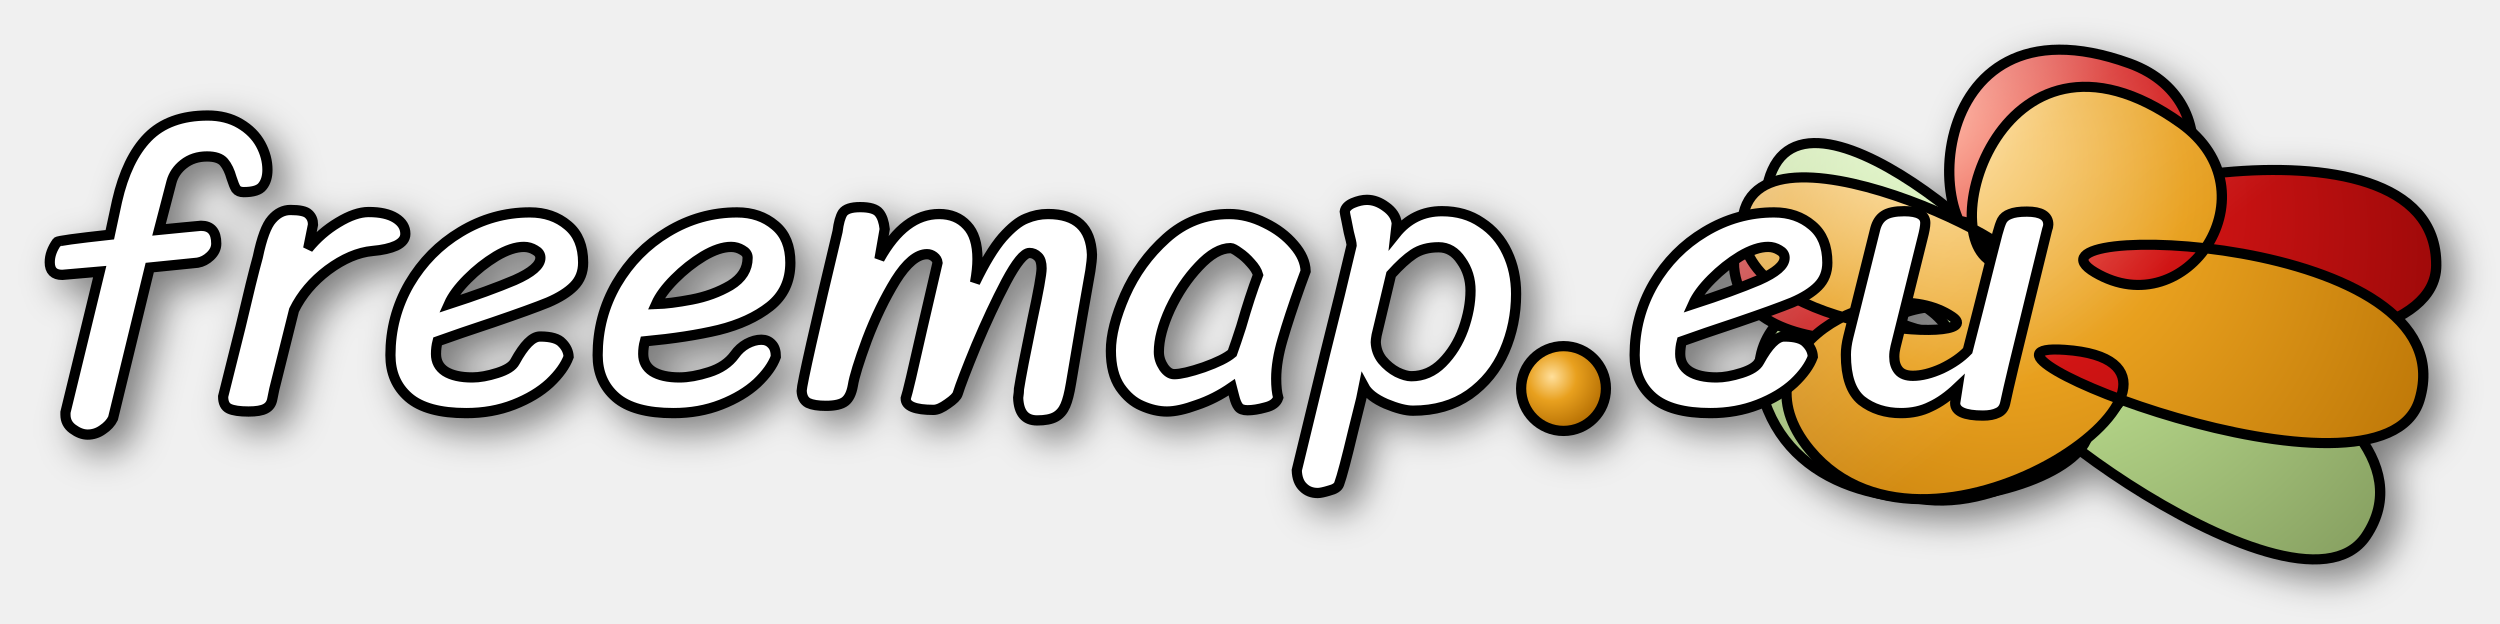
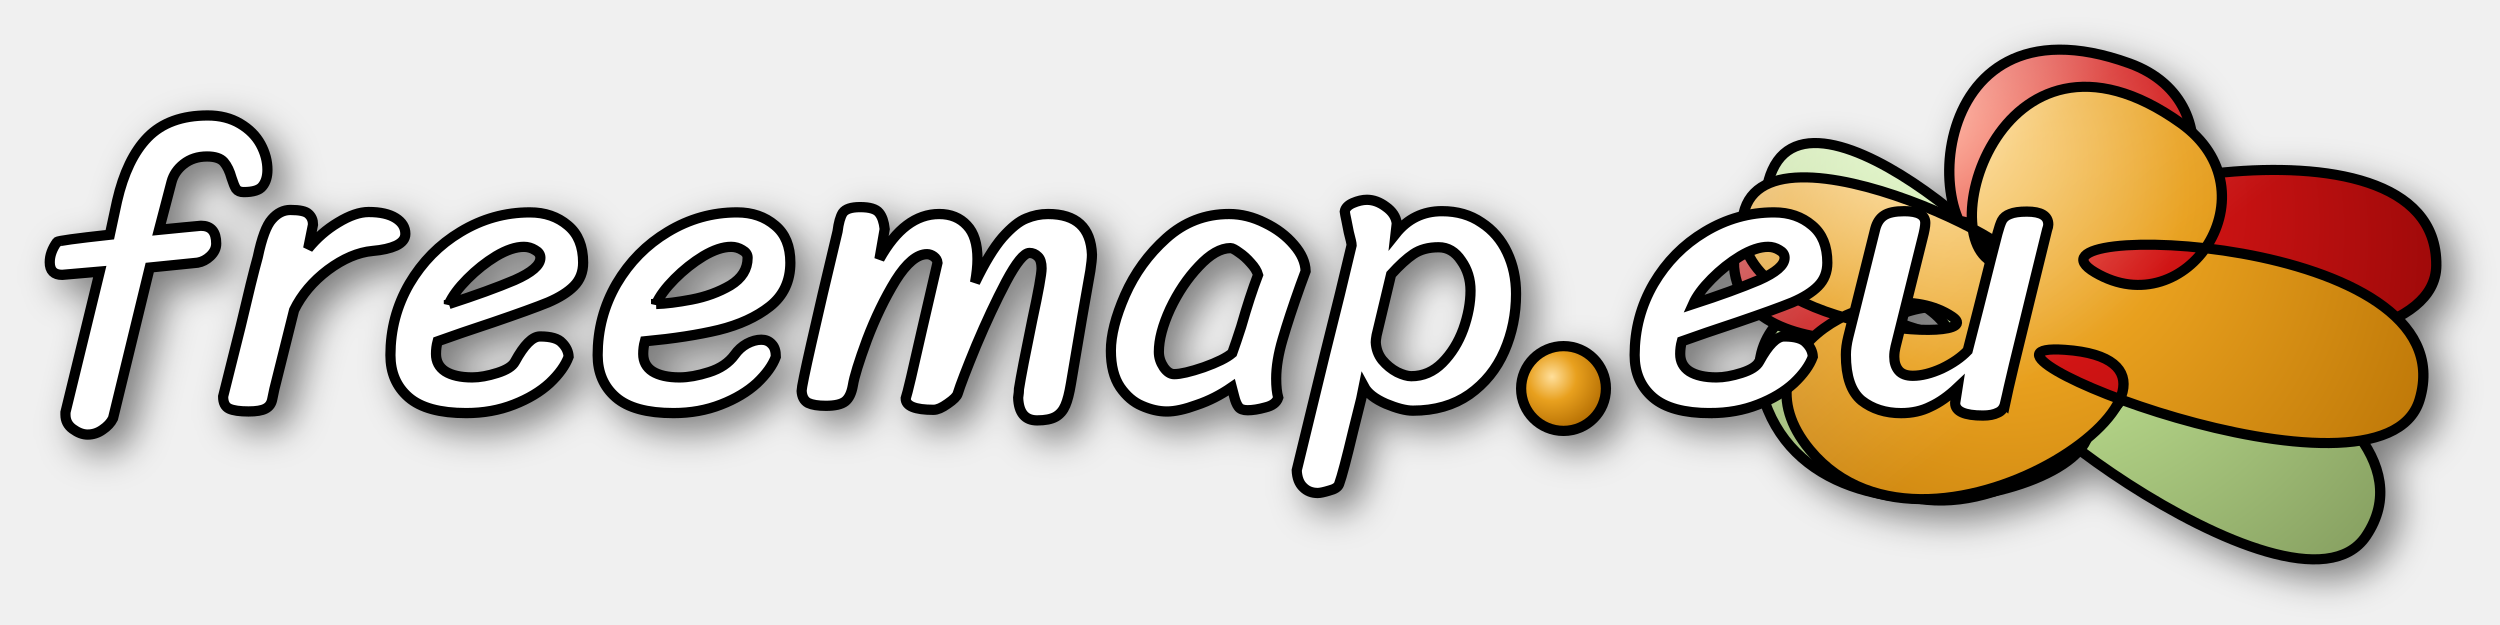
- <svg xmlns="http://www.w3.org/2000/svg" id="svg8" version="1.1" viewBox="-2 0 53.776 13.402" height="13.402mm" width="53.776mm">
+ <svg xmlns="http://www.w3.org/2000/svg" id="svg8" viewBox="-2 0 53.776 13.444">
  <defs id="defs2">
-     <filter id="filter2298" style="color-interpolation-filters:sRGB" x="-0.021" y="-0.097" width="1.048" height="1.222">
-       <feFlood id="feFlood2288" result="flood" flood-color="rgb(0,0,0)" flood-opacity="0.498" />
-       <feComposite id="feComposite2290" result="composite1" operator="in" in2="SourceGraphic" in="flood" />
-       <feGaussianBlur id="feGaussianBlur2292" result="blur" stdDeviation="0.4" in="composite1" />
-       <feOffset id="feOffset2294" result="offset" dy="0.3" dx="0.3" />
-       <feComposite id="feComposite2296" result="composite2" operator="over" in2="offset" in="SourceGraphic" />
+     <radialGradient id="petalGreen" cx="146" cy="72" r="78" fx="120" fy="42" gradientUnits="userSpaceOnUse">
+       <stop id="stop1" offset="0" stop-color="#ddf5c0" />
+       <stop id="stop2" offset=".42" stop-color="#bbdd8e" />
+       <stop id="stop3" offset="1" stop-color="#7a9156" />
+     </radialGradient>
+     <radialGradient id="petalRed" cx="146" cy="72" r="78" fx="120" fy="42" gradientUnits="userSpaceOnUse">
+       <stop id="stop4" offset="0" stop-color="#ff9a80" />
+       <stop id="stop5" offset=".42" stop-color="#d01414" />
+       <stop id="stop6" offset="1" stop-color="#8a0505" />
+     </radialGradient>
+     <radialGradient id="petalAmber" cx="146" cy="72" r="78" fx="120" fy="42" gradientUnits="userSpaceOnUse">
+       <stop id="stop7" offset="0" stop-color="#ffdf9b" />
+       <stop id="stop8" offset=".42" stop-color="#e8a01e" />
+       <stop id="stop9" offset="1" stop-color="#b06a00" />
+     </radialGradient>
+     <radialGradient id="dotAmber" cx="66.62" cy="90.15" r="1.25" gradientUnits="userSpaceOnUse">
+       <stop id="stop13" offset="0" stop-color="#ffdf9b" />
+       <stop id="stop14" offset=".42" stop-color="#e8a01e" />
+       <stop id="stop15" offset="1" stop-color="#b06a00" />
+     </radialGradient>
+     <linearGradient id="sheen" x1="100" x2="175" y1="25" y2="115" gradientUnits="userSpaceOnUse">
+       <stop id="stop10" offset="0" stop-color="#fff" stop-opacity=".7" />
+       <stop id="stop11" offset=".35" stop-color="#fff" stop-opacity=".16" />
+       <stop id="stop12" offset=".62" stop-color="#fff" stop-opacity="0" />
+     </linearGradient>
+     <filter id="filter2298" width="1.048" height="1.222" x="-.021" y="-.097" style="color-interpolation-filters:sRGB">
+       <feFlood id="feFlood2288" flood-color="#000" flood-opacity=".498" result="flood" />
+       <feComposite id="feComposite2290" in="flood" in2="SourceGraphic" operator="in" result="composite1" />
+       <feGaussianBlur id="feGaussianBlur2292" in="composite1" result="blur" stdDeviation=".4" />
+       <feOffset id="feOffset2294" dx=".3" dy=".3" result="offset" />
+       <feComposite id="feComposite2296" in="SourceGraphic" in2="offset" operator="over" result="composite2" />
    </filter>
-     <radialGradient id="petalGreen" gradientUnits="userSpaceOnUse" cx="146" cy="72" r="78" fx="120" fy="42">
-       <stop offset="0" stop-color="#ddf5c0" id="stop1" />
-       <stop offset="0.42" stop-color="#bbdd8e" id="stop2" />
-       <stop offset="1" stop-color="#7a9156" id="stop3" />
-     </radialGradient>
-     <radialGradient id="petalRed" gradientUnits="userSpaceOnUse" cx="146" cy="72" r="78" fx="120" fy="42">
-       <stop offset="0" stop-color="#ff9a80" id="stop4" />
-       <stop offset="0.42" stop-color="#d01414" id="stop5" />
-       <stop offset="1" stop-color="#8a0505" id="stop6" />
-     </radialGradient>
-     <radialGradient id="petalAmber" gradientUnits="userSpaceOnUse" cx="146" cy="72" r="78" fx="120" fy="42">
-       <stop offset="0" stop-color="#ffdf9b" id="stop7" />
-       <stop offset="0.42" stop-color="#e8a01e" id="stop8" />
-       <stop offset="1" stop-color="#b06a00" id="stop9" />
-     </radialGradient>
-     <linearGradient id="sheen" gradientUnits="userSpaceOnUse" x1="100" y1="25" x2="175" y2="115">
-       <stop offset="0" stop-color="#ffffff" stop-opacity="0.7" id="stop10" />
-       <stop offset="0.35" stop-color="#ffffff" stop-opacity="0.16" id="stop11" />
-       <stop offset="0.62" stop-color="#ffffff" stop-opacity="0" id="stop12" />
-     </linearGradient>
-     <radialGradient id="dotAmber" gradientUnits="userSpaceOnUse" cx="66.62" cy="90.15" r="1.25">
-       <stop offset="0" stop-color="#ffdf9b" id="stop13" />
-       <stop offset="0.42" stop-color="#e8a01e" id="stop14" />
-       <stop offset="1" stop-color="#b06a00" id="stop15" />
-     </radialGradient>
  </defs>
-   <g id="layer1" transform="translate(-35.23594,-82.04651)">
-     <g style="filter:url(#filter2298)" id="g1856">
-       <g style="stroke-width:1.712;stroke-miterlimit:4;stroke-dasharray:none" transform="matrix(0.1298925,0,0,0.1271326,58.99812,79.11599)" id="g21768">
-         <path style="fill:url(#petalGreen);fill-opacity:1;fill-rule:evenodd;stroke:none" id="path21753" d="M 169.314,57.478 C 146.595,27.242 122.047,67.012 134.212,71.887 C 146.746,76.911 103.258,33.414 95.174,51.827 C 87.448,69.426 128.994,84.602 123.531,77.737 C 114.635,66.558 86.365,72.568 94.429,92.429 C 106.671,122.581 169.206,99.8 139.747,88.538 C 118.487,80.409 181.444,132.047 193.481,113.75 C 209.644,89.181 136.616,64.46 148.373,77.491 C 160.246,90.651 181.088,73.148 169.314,57.478 Z" />
-         <path style="fill:url(#sheen);fill-rule:evenodd;stroke:none" id="path21753-gloss" d="M 169.314,57.478 C 146.595,27.242 122.047,67.012 134.212,71.887 C 146.746,76.911 103.258,33.414 95.174,51.827 C 87.448,69.426 128.994,84.602 123.531,77.737 C 114.635,66.558 86.365,72.568 94.429,92.429 C 106.671,122.581 169.206,99.8 139.747,88.538 C 118.487,80.409 181.444,132.047 193.481,113.75 C 209.644,89.181 136.616,64.46 148.373,77.491 C 160.246,90.651 181.088,73.148 169.314,57.478 Z" />
-         <path style="fill:none;stroke:#000000;stroke-width:1.712;stroke-linecap:butt;stroke-linejoin:miter;stroke-miterlimit:4;stroke-dasharray:none;stroke-opacity:1" id="path21753-outline" d="M 169.314,57.478 C 146.595,27.242 122.047,67.012 134.212,71.887 C 146.746,76.911 103.258,33.414 95.174,51.827 C 87.448,69.426 128.994,84.602 123.531,77.737 C 114.635,66.558 86.365,72.568 94.429,92.429 C 106.671,122.581 169.206,99.8 139.747,88.538 C 118.487,80.409 181.444,132.047 193.481,113.75 C 209.644,89.181 136.616,64.46 148.373,77.491 C 160.246,90.651 181.088,73.148 169.314,57.478 Z" />
-         <path id="path21755" style="fill:url(#petalRed);fill-opacity:1;fill-rule:evenodd;stroke:none" d="M 154.309,33.777 C 118.832,20.672 119.746,67.398 132.612,64.906 C 145.869,62.337 85.75,49.339 88.932,69.196 C 91.973,88.173 135.116,78.42 126.803,75.609 C 113.271,71.033 92.765,91.401 110.303,103.725 C 136.929,122.436 177.148,69.408 146.286,75.902 C 124.012,80.588 204.905,89.881 205.109,67.981 C 205.383,38.573 130.609,57.36 147.551,61.943 C 164.66,66.572 172.695,40.569 154.309,33.777 Z" />
-         <path style="fill:url(#sheen);fill-rule:evenodd;stroke:none" id="path21755-gloss" d="M 154.309,33.777 C 118.832,20.672 119.746,67.398 132.612,64.906 C 145.869,62.337 85.75,49.339 88.932,69.196 C 91.973,88.173 135.116,78.42 126.803,75.609 C 113.271,71.033 92.765,91.401 110.303,103.725 C 136.929,122.436 177.148,69.408 146.286,75.902 C 124.012,80.588 204.905,89.881 205.109,67.981 C 205.383,38.573 130.609,57.36 147.551,61.943 C 164.66,66.572 172.695,40.569 154.309,33.777 Z" />
-         <path style="fill:none;stroke:#000000;stroke-width:1.712;stroke-linecap:butt;stroke-linejoin:miter;stroke-miterlimit:4;stroke-dasharray:none;stroke-opacity:1" id="path21755-outline" d="M 154.309,33.777 C 118.832,20.672 119.746,67.398 132.612,64.906 C 145.869,62.337 85.75,49.339 88.932,69.196 C 91.973,88.173 135.116,78.42 126.803,75.609 C 113.271,71.033 92.765,91.401 110.303,103.725 C 136.929,122.436 177.148,69.408 146.286,75.902 C 124.012,80.588 204.905,89.881 205.109,67.981 C 205.383,38.573 130.609,57.36 147.551,61.943 C 164.66,66.572 172.695,40.569 154.309,33.777 Z" />
-         <path id="path21697" style="fill:url(#petalAmber);fill-opacity:1;fill-rule:evenodd;stroke:none" d="M 162.823,43.913 C 132.279,21.61 120.386,66.807 133.444,67.926 C 146.898,69.079 92.621,40.143 90.254,60.113 C 87.992,79.199 132.158,81.61 124.931,76.634 C 113.164,68.533 87.872,82.521 101.374,99.169 C 121.872,124.445 175.053,84.429 143.591,82.24 C 120.885,80.661 196.158,111.71 202.34,90.7 C 210.642,62.486 133.579,60.12 148.623,69.159 C 163.816,78.288 178.653,55.472 162.823,43.913 Z" />
-         <path style="fill:url(#sheen);fill-rule:evenodd;stroke:none" id="path21697-gloss" d="M 162.823,43.913 C 132.279,21.61 120.386,66.807 133.444,67.926 C 146.898,69.079 92.621,40.143 90.254,60.113 C 87.992,79.199 132.158,81.61 124.931,76.634 C 113.164,68.533 87.872,82.521 101.374,99.169 C 121.872,124.445 175.053,84.429 143.591,82.24 C 120.885,80.661 196.158,111.71 202.34,90.7 C 210.642,62.486 133.579,60.12 148.623,69.159 C 163.816,78.288 178.653,55.472 162.823,43.913 Z" />
-         <path style="fill:none;stroke:#000000;stroke-width:1.712;stroke-linecap:butt;stroke-linejoin:miter;stroke-miterlimit:4;stroke-dasharray:none;stroke-opacity:1" id="path21697-outline" d="M 162.823,43.913 C 132.279,21.61 120.386,66.807 133.444,67.926 C 146.898,69.079 92.621,40.143 90.254,60.113 C 87.992,79.199 132.158,81.61 124.931,76.634 C 113.164,68.533 87.872,82.521 101.374,99.169 C 121.872,124.445 175.053,84.429 143.591,82.24 C 120.885,80.661 196.158,111.71 202.34,90.7 C 210.642,62.486 133.579,60.12 148.623,69.159 C 163.816,78.288 178.653,55.472 162.823,43.913 Z" />
+   <g id="layer1" transform="translate(-35.236 -82.047)">
+     <g id="g1856" style="filter:url(#filter2298)">
+       <g id="g21768" style="stroke-width:1.712;stroke-miterlimit:4;stroke-dasharray:none" transform="matrix(.1299 0 0 .12713 58.998 79.116)">
+         <path id="path21753" d="M169.314 57.478c-22.719-30.236-47.267 9.534-35.102 14.41 12.534 5.023-30.954-38.474-39.038-20.06-7.726 17.598 33.82 32.774 28.357 25.909-8.896-11.179-37.166-5.169-29.102 14.692 12.242 30.152 74.777 7.371 45.318-3.891-21.26-8.129 41.697 43.509 53.734 25.212 16.163-24.57-56.865-49.29-45.108-36.26 11.873 13.16 32.715-4.342 20.94-20.012" style="fill:url(#petalGreen);fill-opacity:1;fill-rule:evenodd;stroke:none" />
+         <path id="path21753-gloss" d="M169.314 57.478c-22.719-30.236-47.267 9.534-35.102 14.41 12.534 5.023-30.954-38.474-39.038-20.06-7.726 17.598 33.82 32.774 28.357 25.909-8.896-11.179-37.166-5.169-29.102 14.692 12.242 30.152 74.777 7.371 45.318-3.891-21.26-8.129 41.697 43.509 53.734 25.212 16.163-24.57-56.865-49.29-45.108-36.26 11.873 13.16 32.715-4.342 20.94-20.012" style="fill:url(#sheen);fill-rule:evenodd;stroke:none" />
+         <path id="path21753-outline" d="M169.314 57.478c-22.719-30.236-47.267 9.534-35.102 14.41 12.534 5.023-30.954-38.474-39.038-20.06-7.726 17.598 33.82 32.774 28.357 25.909-8.896-11.179-37.166-5.169-29.102 14.692 12.242 30.152 74.777 7.371 45.318-3.891-21.26-8.129 41.697 43.509 53.734 25.212 16.163-24.57-56.865-49.29-45.108-36.26 11.873 13.16 32.715-4.342 20.94-20.012Z" style="fill:none;stroke:#000;stroke-width:1.712;stroke-linecap:butt;stroke-linejoin:miter;stroke-miterlimit:4;stroke-dasharray:none;stroke-opacity:1" />
+         <path id="path21755" d="M154.309 33.777c-35.477-13.105-34.563 33.621-21.697 31.129 13.257-2.569-46.862-15.567-43.68 4.29 3.04 18.977 46.184 9.224 37.871 6.413-13.532-4.576-34.038 15.792-16.5 28.116 26.626 18.71 66.845-34.317 35.983-27.823-22.274 4.686 58.62 13.979 58.823-7.921.274-29.408-74.5-10.62-57.558-6.038 17.11 4.629 25.144-21.374 6.758-28.166" style="fill:url(#petalRed);fill-opacity:1;fill-rule:evenodd;stroke:none" />
+         <path id="path21755-gloss" d="M154.309 33.777c-35.477-13.105-34.563 33.621-21.697 31.129 13.257-2.569-46.862-15.567-43.68 4.29 3.04 18.977 46.184 9.224 37.871 6.413-13.532-4.576-34.038 15.792-16.5 28.116 26.626 18.71 66.845-34.317 35.983-27.823-22.274 4.686 58.62 13.979 58.823-7.921.274-29.408-74.5-10.62-57.558-6.038 17.11 4.629 25.144-21.374 6.758-28.166" style="fill:url(#sheen);fill-rule:evenodd;stroke:none" />
+         <path id="path21755-outline" d="M154.309 33.777c-35.477-13.105-34.563 33.621-21.697 31.129 13.257-2.569-46.862-15.567-43.68 4.29 3.04 18.977 46.184 9.224 37.871 6.413-13.532-4.576-34.038 15.792-16.5 28.116 26.626 18.71 66.845-34.317 35.983-27.823-22.274 4.686 58.62 13.979 58.823-7.921.274-29.408-74.5-10.62-57.558-6.038 17.11 4.629 25.144-21.374 6.758-28.166Z" style="fill:none;stroke:#000;stroke-width:1.712;stroke-linecap:butt;stroke-linejoin:miter;stroke-miterlimit:4;stroke-dasharray:none;stroke-opacity:1" />
+         <path id="path21697" d="M162.823 43.913c-30.544-22.303-42.437 22.894-29.38 24.013 13.455 1.153-40.822-27.783-43.189-7.813-2.262 19.086 41.904 21.497 34.677 16.521-11.767-8.1-37.059 5.887-23.557 22.535 20.498 25.276 73.68-14.74 42.217-16.929-22.706-1.58 52.567 29.47 58.749 8.46 8.302-28.214-68.76-30.58-53.717-21.54 15.193 9.128 30.03-13.688 14.2-25.247" style="fill:url(#petalAmber);fill-opacity:1;fill-rule:evenodd;stroke:none" />
+         <path id="path21697-gloss" d="M162.823 43.913c-30.544-22.303-42.437 22.894-29.38 24.013 13.455 1.153-40.822-27.783-43.189-7.813-2.262 19.086 41.904 21.497 34.677 16.521-11.767-8.1-37.059 5.887-23.557 22.535 20.498 25.276 73.68-14.74 42.217-16.929-22.706-1.58 52.567 29.47 58.749 8.46 8.302-28.214-68.76-30.58-53.717-21.54 15.193 9.128 30.03-13.688 14.2-25.247" style="fill:url(#sheen);fill-rule:evenodd;stroke:none" />
+         <path id="path21697-outline" d="M162.823 43.913c-30.544-22.303-42.437 22.894-29.38 24.013 13.455 1.153-40.822-27.783-43.189-7.813-2.262 19.086 41.904 21.497 34.677 16.521-11.767-8.1-37.059 5.887-23.557 22.535 20.498 25.276 73.68-14.74 42.217-16.929-22.706-1.58 52.567 29.47 58.749 8.46 8.302-28.214-68.76-30.58-53.717-21.54 15.193 9.128 30.03-13.688 14.2-25.247Z" style="fill:none;stroke:#000;stroke-width:1.712;stroke-linecap:butt;stroke-linejoin:miter;stroke-miterlimit:4;stroke-dasharray:none;stroke-opacity:1" />
      </g>
-       <path style="font-size:8.697px;line-height:125%;font-family:Sriracha;-inkscape-font-specification:'Sriracha, Normal';letter-spacing:0px;word-spacing:0px;fill:#ffffff;stroke:#000000;stroke-width:0.22" d="M 35.768,90.789 Q 35.699,90.929 35.542,91.033 Q 35.394,91.137 35.22,91.137 Q 35.064,91.137 34.899,91.016 Q 34.742,90.902 34.742,90.711 V 90.659 L 35.481,87.641 L 34.673,87.711 Q 34.403,87.711 34.403,87.441 Q 34.403,87.224 34.56,87.006 Q 34.586,86.971 35.699,86.85 L 35.855,86.128 Q 36.064,85.223 36.516,84.762 Q 36.977,84.293 37.812,84.293 Q 38.212,84.293 38.508,84.467 Q 38.804,84.641 38.952,84.91 Q 39.099,85.18 39.099,85.458 Q 39.099,85.676 38.995,85.806 Q 38.899,85.936 38.586,85.936 Q 38.473,85.936 38.421,85.867 Q 38.378,85.797 38.325,85.632 Q 38.264,85.415 38.16,85.293 Q 38.056,85.171 37.795,85.171 Q 37.499,85.171 37.29,85.336 Q 37.09,85.493 37.029,85.719 L 36.76,86.745 L 37.29,86.693 Q 37.638,86.658 37.664,86.658 Q 37.995,86.658 37.995,87.041 Q 37.995,87.189 37.864,87.311 Q 37.743,87.424 37.595,87.45 L 36.56,87.554 Z M 39.247,90.163 Q 39.239,90.215 39.204,90.372 Q 39.178,90.52 39.056,90.581 Q 38.943,90.642 38.691,90.642 Q 38.404,90.642 38.273,90.581 Q 38.143,90.52 38.143,90.32 Q 38.169,90.215 38.517,88.833 Q 38.769,87.763 38.891,87.328 Q 39.021,86.711 39.195,86.519 Q 39.369,86.319 39.595,86.319 Q 39.899,86.319 39.986,86.406 Q 40.082,86.493 40.082,86.632 L 39.978,87.145 Q 40.256,86.806 40.621,86.589 Q 40.995,86.363 41.282,86.363 Q 41.656,86.363 41.865,86.493 Q 42.074,86.624 42.074,86.832 Q 42.074,86.989 41.874,87.085 Q 41.682,87.171 41.369,87.198 Q 40.9,87.241 40.404,87.606 Q 39.917,87.972 39.673,88.467 Z M 43.387,90.676 Q 42.535,90.676 42.143,90.337 Q 41.752,89.998 41.752,89.433 Q 41.752,88.606 42.161,87.902 Q 42.578,87.198 43.265,86.789 Q 43.961,86.371 44.761,86.371 Q 45.248,86.371 45.579,86.65 Q 45.909,86.919 45.909,87.45 Q 45.909,87.754 45.709,87.954 Q 45.518,88.146 45.152,88.302 Q 44.787,88.45 43.97,88.728 Q 43.23,88.972 42.769,89.137 Q 42.735,89.267 42.735,89.407 Q 42.735,89.65 42.935,89.781 Q 43.143,89.911 43.517,89.911 Q 43.752,89.911 44.057,89.815 Q 44.361,89.72 44.439,89.572 Q 44.735,89.033 44.979,89.033 Q 45.335,89.033 45.457,89.172 Q 45.587,89.302 45.596,89.467 Q 45.492,89.746 45.187,90.033 Q 44.883,90.311 44.413,90.494 Q 43.944,90.676 43.387,90.676 Z M 43.013,88.337 Q 43.874,88.059 44.431,87.824 Q 44.987,87.58 44.987,87.345 Q 44.987,87.241 44.874,87.18 Q 44.761,87.111 44.631,87.111 Q 44.37,87.111 44.031,87.311 Q 43.7,87.511 43.413,87.798 Q 43.126,88.085 43.013,88.337 Z M 47.857,90.676 Q 47.005,90.676 46.614,90.337 Q 46.222,89.998 46.222,89.433 Q 46.222,88.606 46.631,87.902 Q 47.048,87.198 47.735,86.789 Q 48.431,86.371 49.231,86.371 Q 49.718,86.371 50.049,86.65 Q 50.379,86.919 50.379,87.45 Q 50.379,88.041 49.936,88.389 Q 49.501,88.728 48.831,88.893 Q 48.17,89.05 47.24,89.137 Q 47.205,89.267 47.205,89.407 Q 47.205,89.65 47.405,89.781 Q 47.614,89.911 47.988,89.911 Q 48.266,89.911 48.623,89.798 Q 48.988,89.685 49.179,89.424 Q 49.284,89.276 49.44,89.189 Q 49.605,89.102 49.753,89.102 Q 49.892,89.102 49.979,89.198 Q 50.066,89.285 50.066,89.467 Q 49.962,89.746 49.658,90.033 Q 49.353,90.311 48.883,90.494 Q 48.414,90.676 47.857,90.676 Z M 47.483,88.337 Q 47.788,88.328 48.249,88.241 Q 48.71,88.154 49.084,87.937 Q 49.457,87.711 49.457,87.345 Q 49.457,87.241 49.344,87.18 Q 49.231,87.111 49.101,87.111 Q 48.84,87.111 48.501,87.311 Q 48.17,87.511 47.883,87.798 Q 47.596,88.085 47.483,88.337 Z M 51.397,86.78 Q 51.432,86.502 51.51,86.38 Q 51.597,86.258 51.884,86.258 Q 52.197,86.258 52.293,86.38 Q 52.388,86.493 52.414,86.728 L 52.301,87.372 Q 52.841,86.406 53.589,86.406 Q 53.963,86.406 54.189,86.65 Q 54.415,86.884 54.415,87.372 Q 54.415,87.589 54.363,87.876 Q 54.676,87.232 54.954,86.911 Q 55.241,86.589 55.467,86.502 Q 55.693,86.406 55.937,86.406 Q 56.85,86.406 56.885,87.276 Q 56.885,87.398 56.85,87.624 Q 56.702,88.433 56.432,90.041 Q 56.38,90.355 56.311,90.511 Q 56.241,90.676 56.102,90.755 Q 55.963,90.833 55.702,90.833 Q 55.311,90.833 55.293,90.346 Q 55.311,90.224 55.311,90.155 Q 55.371,89.772 55.598,88.676 Q 55.798,87.754 55.798,87.572 Q 55.798,87.389 55.719,87.319 Q 55.641,87.241 55.537,87.241 Q 55.363,87.241 55.032,87.859 Q 54.71,88.467 54.389,89.224 Q 54.076,89.981 53.989,90.259 Q 53.963,90.346 53.771,90.476 Q 53.589,90.607 53.467,90.607 Q 52.867,90.607 52.867,90.363 Q 52.919,90.215 53.223,88.867 L 53.554,87.45 Q 53.545,87.372 53.475,87.319 Q 53.406,87.267 53.328,87.267 Q 53.006,87.267 52.649,87.832 Q 52.301,88.398 52.032,89.102 Q 51.771,89.807 51.727,90.085 Q 51.684,90.328 51.562,90.424 Q 51.44,90.52 51.145,90.52 Q 50.892,90.52 50.762,90.459 Q 50.632,90.389 50.623,90.198 Q 50.623,90.102 50.832,89.18 Q 51.04,88.259 51.397,86.78 Z M 60.903,90.346 Q 60.851,90.502 60.624,90.555 Q 60.407,90.615 60.242,90.615 Q 60.094,90.615 60.042,90.537 Q 59.99,90.468 59.955,90.328 Q 59.92,90.181 59.903,90.12 Q 59.537,90.372 59.146,90.502 Q 58.763,90.642 58.502,90.642 Q 58.241,90.642 57.963,90.52 Q 57.694,90.407 57.493,90.12 Q 57.293,89.824 57.293,89.337 Q 57.293,88.841 57.598,88.146 Q 57.911,87.441 58.485,86.928 Q 59.068,86.406 59.842,86.406 Q 60.233,86.406 60.616,86.597 Q 60.998,86.78 61.242,87.067 Q 61.485,87.345 61.494,87.632 L 61.381,87.937 Q 61.138,88.615 60.998,89.094 Q 60.859,89.563 60.859,89.937 Q 60.859,90.189 60.903,90.346 Z M 59.911,89.389 Q 59.99,89.172 60.103,88.824 Q 60.294,88.163 60.468,87.711 Q 60.433,87.589 60.311,87.458 Q 60.19,87.319 60.059,87.232 Q 59.929,87.137 59.876,87.137 Q 59.555,87.137 59.189,87.528 Q 58.824,87.911 58.572,88.441 Q 58.328,88.972 58.328,89.363 Q 58.328,89.537 58.433,89.694 Q 58.537,89.841 58.659,89.841 Q 58.859,89.841 59.294,89.694 Q 59.737,89.537 59.911,89.389 Z M 62.755,90.111 Q 62.746,90.163 62.52,91.059 Q 62.303,91.964 62.216,92.198 Q 62.181,92.294 62.007,92.337 Q 61.833,92.39 61.755,92.39 Q 61.564,92.39 61.442,92.268 Q 61.311,92.146 61.303,91.903 L 61.912,89.407 Q 62.259,88.041 62.486,87.076 Q 62.486,87.024 62.425,86.797 Q 62.399,86.658 62.373,86.537 Q 62.346,86.415 62.338,86.354 Q 62.355,86.241 62.512,86.171 Q 62.677,86.102 62.816,86.102 Q 63.025,86.102 63.225,86.25 Q 63.434,86.397 63.46,86.606 L 63.434,86.832 Q 63.825,86.345 64.434,86.345 Q 64.929,86.345 65.286,86.589 Q 65.651,86.824 65.843,87.232 Q 66.034,87.632 66.034,88.119 Q 66.034,88.772 65.782,89.346 Q 65.53,89.92 65.025,90.276 Q 64.521,90.624 63.808,90.624 Q 63.581,90.624 63.225,90.476 Q 62.868,90.32 62.755,90.111 Z M 63.025,89.007 Q 63.007,89.111 63.007,89.154 Q 63.016,89.372 63.147,89.537 Q 63.286,89.702 63.468,89.798 Q 63.651,89.885 63.773,89.885 Q 64.155,89.885 64.442,89.598 Q 64.738,89.302 64.895,88.876 Q 65.051,88.441 65.051,88.05 Q 65.051,87.685 64.851,87.406 Q 64.66,87.119 64.364,87.119 Q 64.034,87.119 63.816,87.267 Q 63.607,87.406 63.338,87.702 Z M 70.226,90.676 Q 69.374,90.676 68.982,90.337 Q 68.591,89.998 68.591,89.433 Q 68.591,88.606 69,87.902 Q 69.417,87.198 70.104,86.789 Q 70.8,86.371 71.6,86.371 Q 72.087,86.371 72.418,86.65 Q 72.748,86.919 72.748,87.45 Q 72.748,87.754 72.548,87.954 Q 72.357,88.146 71.991,88.302 Q 71.626,88.45 70.809,88.728 Q 70.069,88.972 69.608,89.137 Q 69.574,89.267 69.574,89.407 Q 69.574,89.65 69.774,89.781 Q 69.982,89.911 70.356,89.911 Q 70.591,89.911 70.896,89.815 Q 71.2,89.72 71.278,89.572 Q 71.574,89.033 71.817,89.033 Q 72.174,89.033 72.296,89.172 Q 72.426,89.302 72.435,89.467 Q 72.331,89.746 72.026,90.033 Q 71.722,90.311 71.252,90.494 Q 70.782,90.676 70.226,90.676 Z M 69.852,88.337 Q 70.713,88.059 71.27,87.824 Q 71.826,87.58 71.826,87.345 Q 71.826,87.241 71.713,87.18 Q 71.6,87.111 71.47,87.111 Q 71.209,87.111 70.869,87.311 Q 70.539,87.511 70.252,87.798 Q 69.965,88.085 69.852,88.337 Z M 76.583,90.468 Q 76.549,90.615 76.427,90.668 Q 76.305,90.729 76.105,90.729 Q 75.505,90.729 75.505,90.459 L 75.557,90.128 Q 75.261,90.407 74.974,90.537 Q 74.696,90.676 74.34,90.676 Q 73.835,90.676 73.487,90.407 Q 73.148,90.128 73.148,89.424 Q 73.148,89.25 73.2,89.041 L 73.783,86.719 Q 73.835,86.528 73.966,86.441 Q 74.105,86.345 74.409,86.345 Q 74.861,86.345 74.861,86.597 Q 74.861,86.702 74.801,86.928 L 74.218,89.259 Q 74.192,89.363 74.192,89.467 Q 74.192,89.65 74.287,89.763 Q 74.383,89.876 74.592,89.876 Q 74.87,89.876 75.218,89.72 Q 75.566,89.554 75.775,89.337 L 76.001,88.459 Q 76.357,87.05 76.418,86.824 Q 76.47,86.632 76.514,86.545 Q 76.566,86.45 76.688,86.406 Q 76.81,86.354 77.053,86.354 Q 77.514,86.354 77.514,86.632 Q 77.514,86.676 77.488,86.745 Q 77.47,86.806 77.462,86.85 L 77.114,88.259 Q 76.696,89.937 76.583,90.468 Z" id="text835" transform="scale(0.9971793,1.002829)" aria-label="freemap eu" />
-       <circle r="0.912" cy="90.404" cx="66.868" id="path891" style="opacity:1;fill:url(#dotAmber);fill-opacity:1;stroke:#000000;stroke-width:0.22;stroke-linecap:round;stroke-linejoin:round;stroke-miterlimit:4;stroke-dasharray:none;stroke-opacity:1" />
+       <path id="text835" d="M35.768 90.79q-.07.139-.226.243-.148.104-.322.104-.156 0-.321-.121-.157-.114-.157-.305v-.052l.74-3.018-.81.07q-.269 0-.269-.27 0-.217.157-.435.026-.035 1.139-.156l.156-.722q.21-.905.661-1.366.461-.47 1.296-.47.4 0 .696.175.296.174.444.443.147.27.147.548 0 .218-.104.348-.096.13-.409.13-.113 0-.165-.07-.043-.069-.096-.234-.06-.217-.165-.34-.104-.12-.365-.12-.296 0-.505.164-.2.157-.26.383l-.27 1.026.53-.052q.348-.035.374-.035.33 0 .33.383 0 .148-.13.27-.121.113-.27.139l-1.034.104Zm3.48-.627-.044.209q-.026.148-.148.209-.113.06-.365.06-.287 0-.418-.06-.13-.061-.13-.261l.374-1.487q.252-1.07.374-1.505.13-.617.304-.809.174-.2.4-.2.304 0 .391.087.096.087.096.226l-.104.513q.278-.339.643-.556.374-.226.661-.226.374 0 .583.13t.209.34q0 .156-.2.252-.192.086-.505.113-.47.043-.965.408-.487.366-.73.861Zm4.139.513q-.852 0-1.244-.339-.391-.339-.391-.904 0-.827.409-1.531.417-.704 1.104-1.113.696-.418 1.496-.418.487 0 .818.279.33.27.33.8 0 .304-.2.504-.191.192-.557.348-.365.148-1.182.426-.74.244-1.2.409-.035.13-.035.27 0 .243.2.374.208.13.582.13.235 0 .54-.096.304-.095.382-.243.296-.54.54-.54.356 0 .478.14.13.13.139.295-.104.279-.409.566-.304.278-.774.46-.47.183-1.026.183Zm-.374-2.34q.861-.277 1.418-.512.556-.244.556-.479 0-.104-.113-.165-.113-.07-.243-.07-.261 0-.6.2-.33.2-.618.488-.287.287-.4.539Zm4.844 2.34q-.852 0-1.243-.339t-.392-.904q0-.827.409-1.531.417-.704 1.104-1.113.696-.418 1.496-.418.487 0 .818.279.33.27.33.8 0 .591-.443.939-.435.34-1.105.504-.66.157-1.591.244-.035.13-.035.27 0 .243.2.374.209.13.583.13.278 0 .635-.113.365-.113.556-.374.105-.148.261-.235.165-.087.313-.087.14 0 .226.096.087.087.087.27-.104.278-.408.565-.305.278-.775.46-.47.183-1.026.183Zm-.374-2.34q.305-.008.766-.095.46-.087.835-.304.373-.226.373-.592 0-.104-.113-.165-.113-.07-.243-.07-.261 0-.6.2-.33.2-.618.488-.287.287-.4.539Zm3.914-1.556q.035-.278.113-.4.087-.122.374-.122.313 0 .409.122.095.113.121.348l-.113.644q.54-.966 1.288-.966.374 0 .6.244.226.234.226.722 0 .217-.052.504.313-.644.591-.965.287-.322.513-.41.226-.095.47-.095.913 0 .948.87 0 .122-.035.348-.148.809-.418 2.417-.052.314-.121.47-.07.165-.209.244-.14.078-.4.078-.391 0-.409-.487.018-.122.018-.191.06-.383.287-1.479.2-.922.2-1.104t-.079-.253q-.078-.078-.182-.078-.174 0-.505.618-.322.608-.643 1.365-.313.757-.4 1.035-.026.087-.218.217-.182.13-.304.13-.6 0-.6-.243.052-.148.356-1.496l.33-1.417q-.008-.078-.078-.13t-.147-.053q-.322 0-.679.565-.348.566-.617 1.27-.261.705-.305.983-.043.243-.165.34-.122.095-.417.095-.253 0-.383-.061-.13-.07-.14-.261 0-.096.21-1.018.208-.921.565-2.4Zm9.506 3.566q-.052.156-.279.209-.217.06-.382.06-.148 0-.2-.078-.052-.07-.087-.209-.035-.147-.052-.208-.366.252-.757.382-.383.14-.644.14-.26 0-.539-.122-.27-.113-.47-.4-.2-.296-.2-.783 0-.496.305-1.191.313-.705.887-1.218.583-.522 1.357-.522.391 0 .774.191.382.183.626.47.243.278.252.565l-.113.305q-.243.678-.383 1.157-.139.47-.139.843 0 .252.044.409Zm-.992-.957q.079-.217.192-.565.19-.661.365-1.113-.035-.122-.157-.253-.121-.139-.252-.226-.13-.095-.183-.095-.321 0-.687.391-.365.383-.617.913-.244.53-.244.922 0 .174.105.33.104.148.226.148.2 0 .635-.147.443-.157.617-.305Zm2.844.722q-.009.052-.235.948-.217.905-.304 1.14-.035.095-.209.138-.174.053-.252.053-.191 0-.313-.122-.13-.122-.14-.365l.61-2.496q.347-1.366.574-2.331 0-.052-.061-.278-.026-.14-.052-.261-.027-.122-.035-.183.017-.113.174-.183.165-.07.304-.07.209 0 .409.149.209.147.235.356l-.026.226q.39-.487 1-.487.495 0 .852.244.365.235.557.643.19.4.19.887 0 .653-.251 1.227-.252.574-.757.93-.504.348-1.217.348-.227 0-.583-.148-.357-.156-.47-.365Zm.27-1.104q-.018.104-.018.147.01.218.14.383.139.165.321.261.183.087.305.087.382 0 .67-.287.295-.296.452-.722.156-.435.156-.826 0-.365-.2-.644-.191-.287-.487-.287-.33 0-.548.148-.209.14-.478.435Zm7.2 1.67q-.851 0-1.243-.34-.391-.339-.391-.904 0-.827.409-1.531.417-.704 1.104-1.113.696-.418 1.496-.418.487 0 .818.279.33.27.33.8 0 .304-.2.504-.191.192-.557.348-.365.148-1.182.426-.74.244-1.2.409-.035.13-.035.27 0 .243.2.374.208.13.582.13.235 0 .54-.096.304-.095.382-.243.296-.54.54-.54.356 0 .478.14.13.13.139.295-.104.279-.409.566-.304.278-.774.46-.47.183-1.026.183Zm-.373-2.34q.86-.278 1.418-.513.556-.244.556-.479 0-.104-.113-.165-.113-.07-.243-.07-.261 0-.6.2-.331.2-.618.488-.287.287-.4.539Zm6.731 2.13q-.034.148-.156.2-.122.062-.322.062-.6 0-.6-.27l.052-.33q-.296.278-.583.408-.278.14-.634.14-.505 0-.853-.27-.339-.279-.339-.983 0-.174.052-.383l.583-2.322q.052-.191.183-.278.139-.096.443-.096.452 0 .452.252 0 .105-.06.331l-.583 2.33q-.026.105-.026.21 0 .182.095.295.096.113.305.113.278 0 .626-.156.348-.166.557-.383l.226-.878q.356-1.41.417-1.635.052-.192.096-.279.052-.095.174-.139.122-.052.365-.052.461 0 .461.278 0 .044-.026.113-.018.061-.026.105l-.348 1.409q-.418 1.678-.53 2.209Z" aria-label="freemap eu" style="font-size:8.697px;line-height:125%;font-family:Sriracha;-inkscape-font-specification:&quot;Sriracha, Normal&quot;;letter-spacing:0;word-spacing:0;fill:#fff;stroke:#000;stroke-width:.22" transform="scale(.99718 1.00283)" />
+       <circle id="path891" cx="66.868" cy="90.404" r=".912" style="opacity:1;fill:url(#dotAmber);fill-opacity:1;stroke:#000;stroke-width:.22;stroke-linecap:round;stroke-linejoin:round;stroke-miterlimit:4;stroke-dasharray:none;stroke-opacity:1" />
    </g>
  </g>
</svg>
